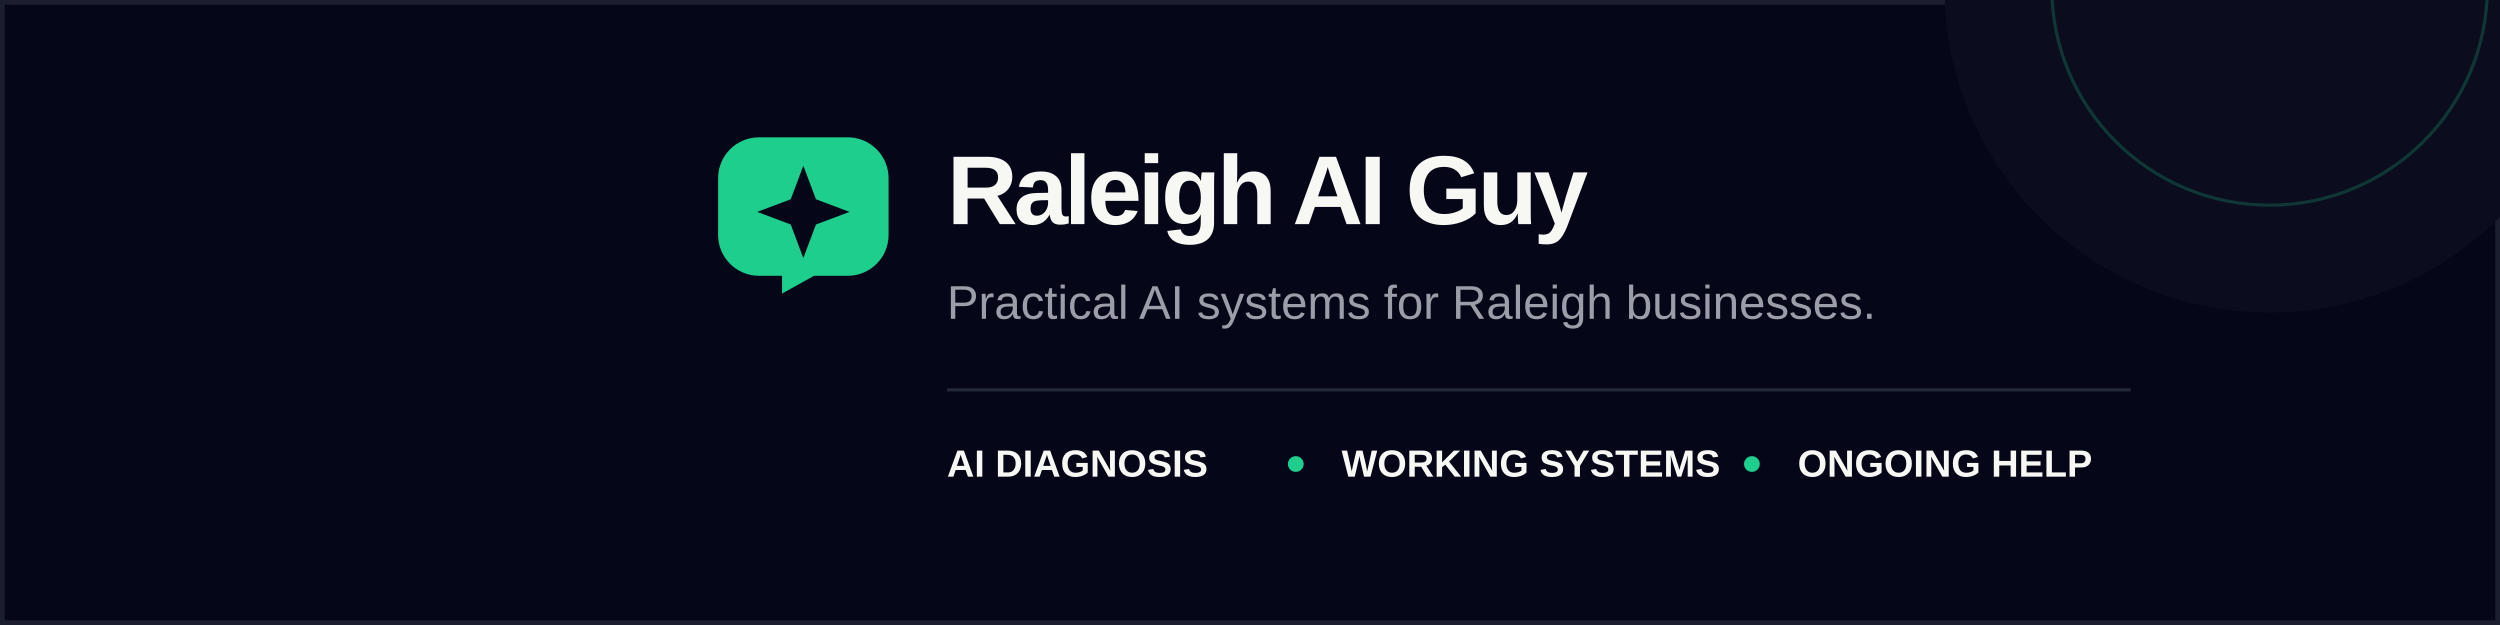
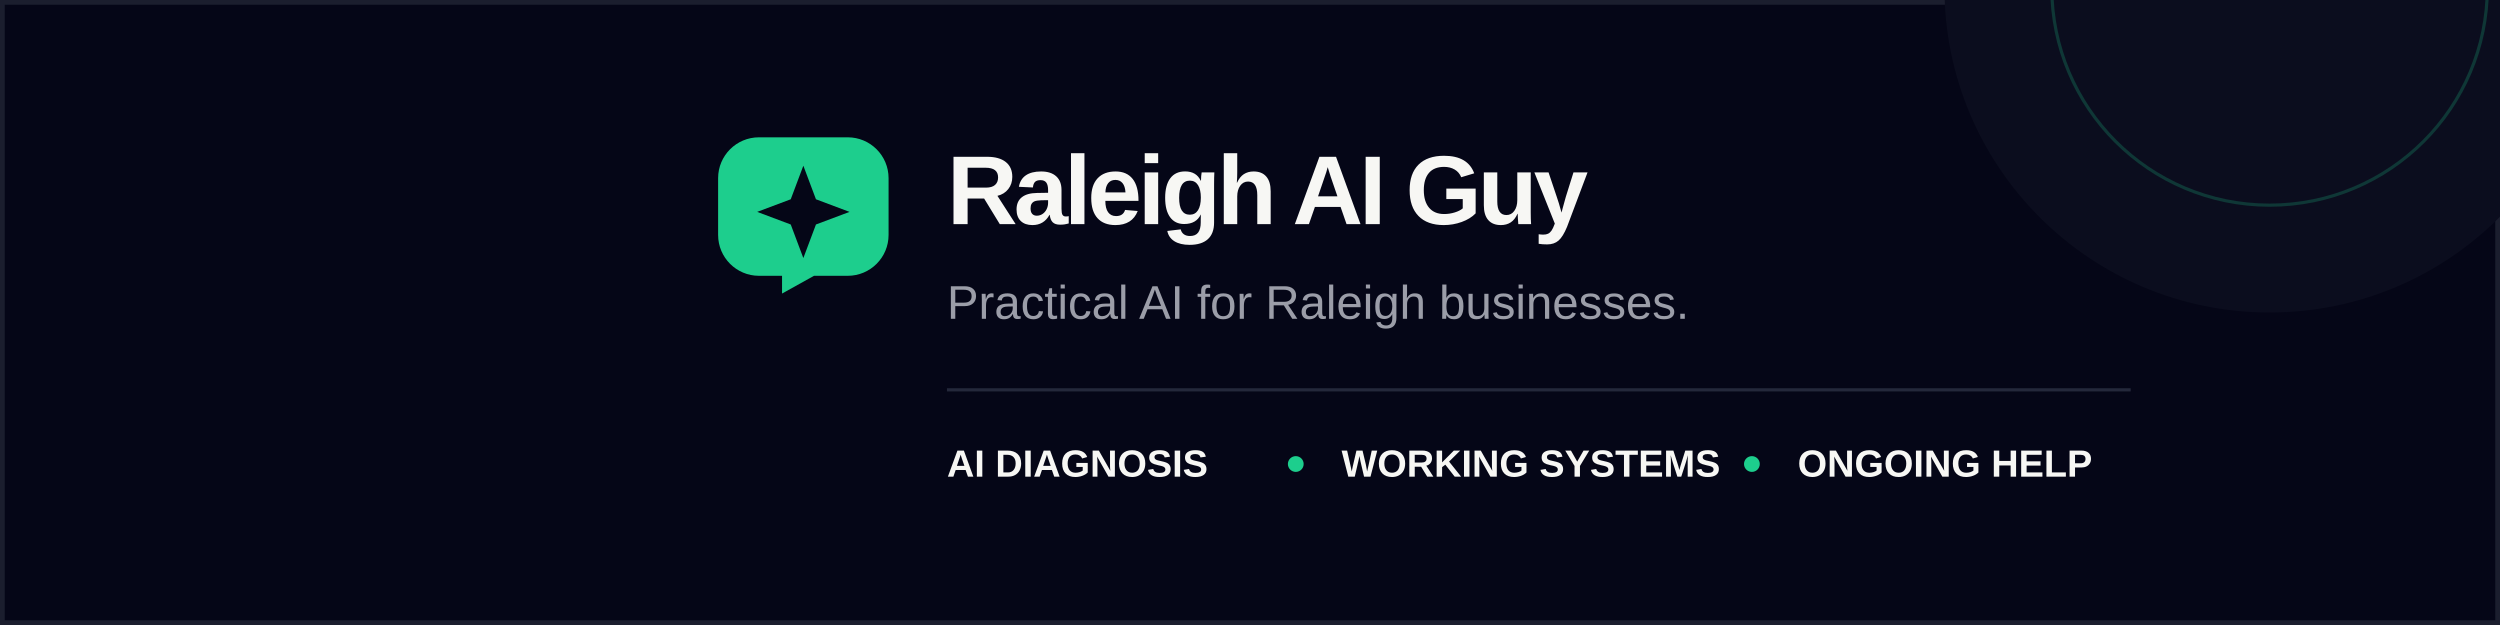
<svg xmlns="http://www.w3.org/2000/svg" viewBox="0 0 1584 396" role="img" aria-labelledby="title desc">
  <rect width="1584" height="396" fill="#050617" />
  <path d="M0 0h1584v396H0z" fill="none" stroke="#1b1e2e" stroke-width="6" />
  <circle cx="1438" cy="-8" r="206" fill="#0b0d1e" />
  <circle cx="1438" cy="-8" r="138" fill="none" stroke="#1dce8d" stroke-opacity=".22" stroke-width="2" />
  <g transform="translate(455 78) scale(2.25)">
    <path d="M11.5 4h25C42.85 4 48 9.15 48 15.5v16C48 37.85 42.85 43 36.5 43H27l-9 5v-5h-6.5C5.15 43 0 37.85 0 31.5v-16C0 9.15 5.15 4 11.5 4Z" fill="#1dce8d" />
    <path d="m24 12 3.55 9.45L37 25l-9.45 3.55L24 38l-3.55-9.45L11 25l9.45-3.55L24 12Z" fill="#050617" />
  </g>
  <text x="600" y="142" fill="#f7f7f4" font-family="Arial, Helvetica, sans-serif" font-size="62" font-weight="700" letter-spacing="-2.5">Raleigh AI Guy</text>
-   <text x="600" y="202" fill="#9b9da8" font-family="Arial, Helvetica, sans-serif" font-size="30">Practical AI systems for Raleigh businesses.</text>
+   <text x="600" y="202" fill="#9b9da8" font-family="Arial, Helvetica, sans-serif" font-size="30">Practical AI for Raleigh businesses.</text>
  <line x1="600" y1="247" x2="1350" y2="247" stroke="#24283b" stroke-width="2" />
  <text x="600" y="302" fill="#f7f7f4" font-family="Arial, Helvetica, sans-serif" font-size="24" font-weight="700">AI DIAGNOSIS</text>
  <circle cx="821" cy="294" r="5" fill="#1dce8d" />
  <text x="850" y="302" fill="#f7f7f4" font-family="Arial, Helvetica, sans-serif" font-size="24" font-weight="700">WORKING SYSTEMS</text>
  <circle cx="1110" cy="294" r="5" fill="#1dce8d" />
  <text x="1139" y="302" fill="#f7f7f4" font-family="Arial, Helvetica, sans-serif" font-size="24" font-weight="700">ONGOING HELP</text>
</svg>
